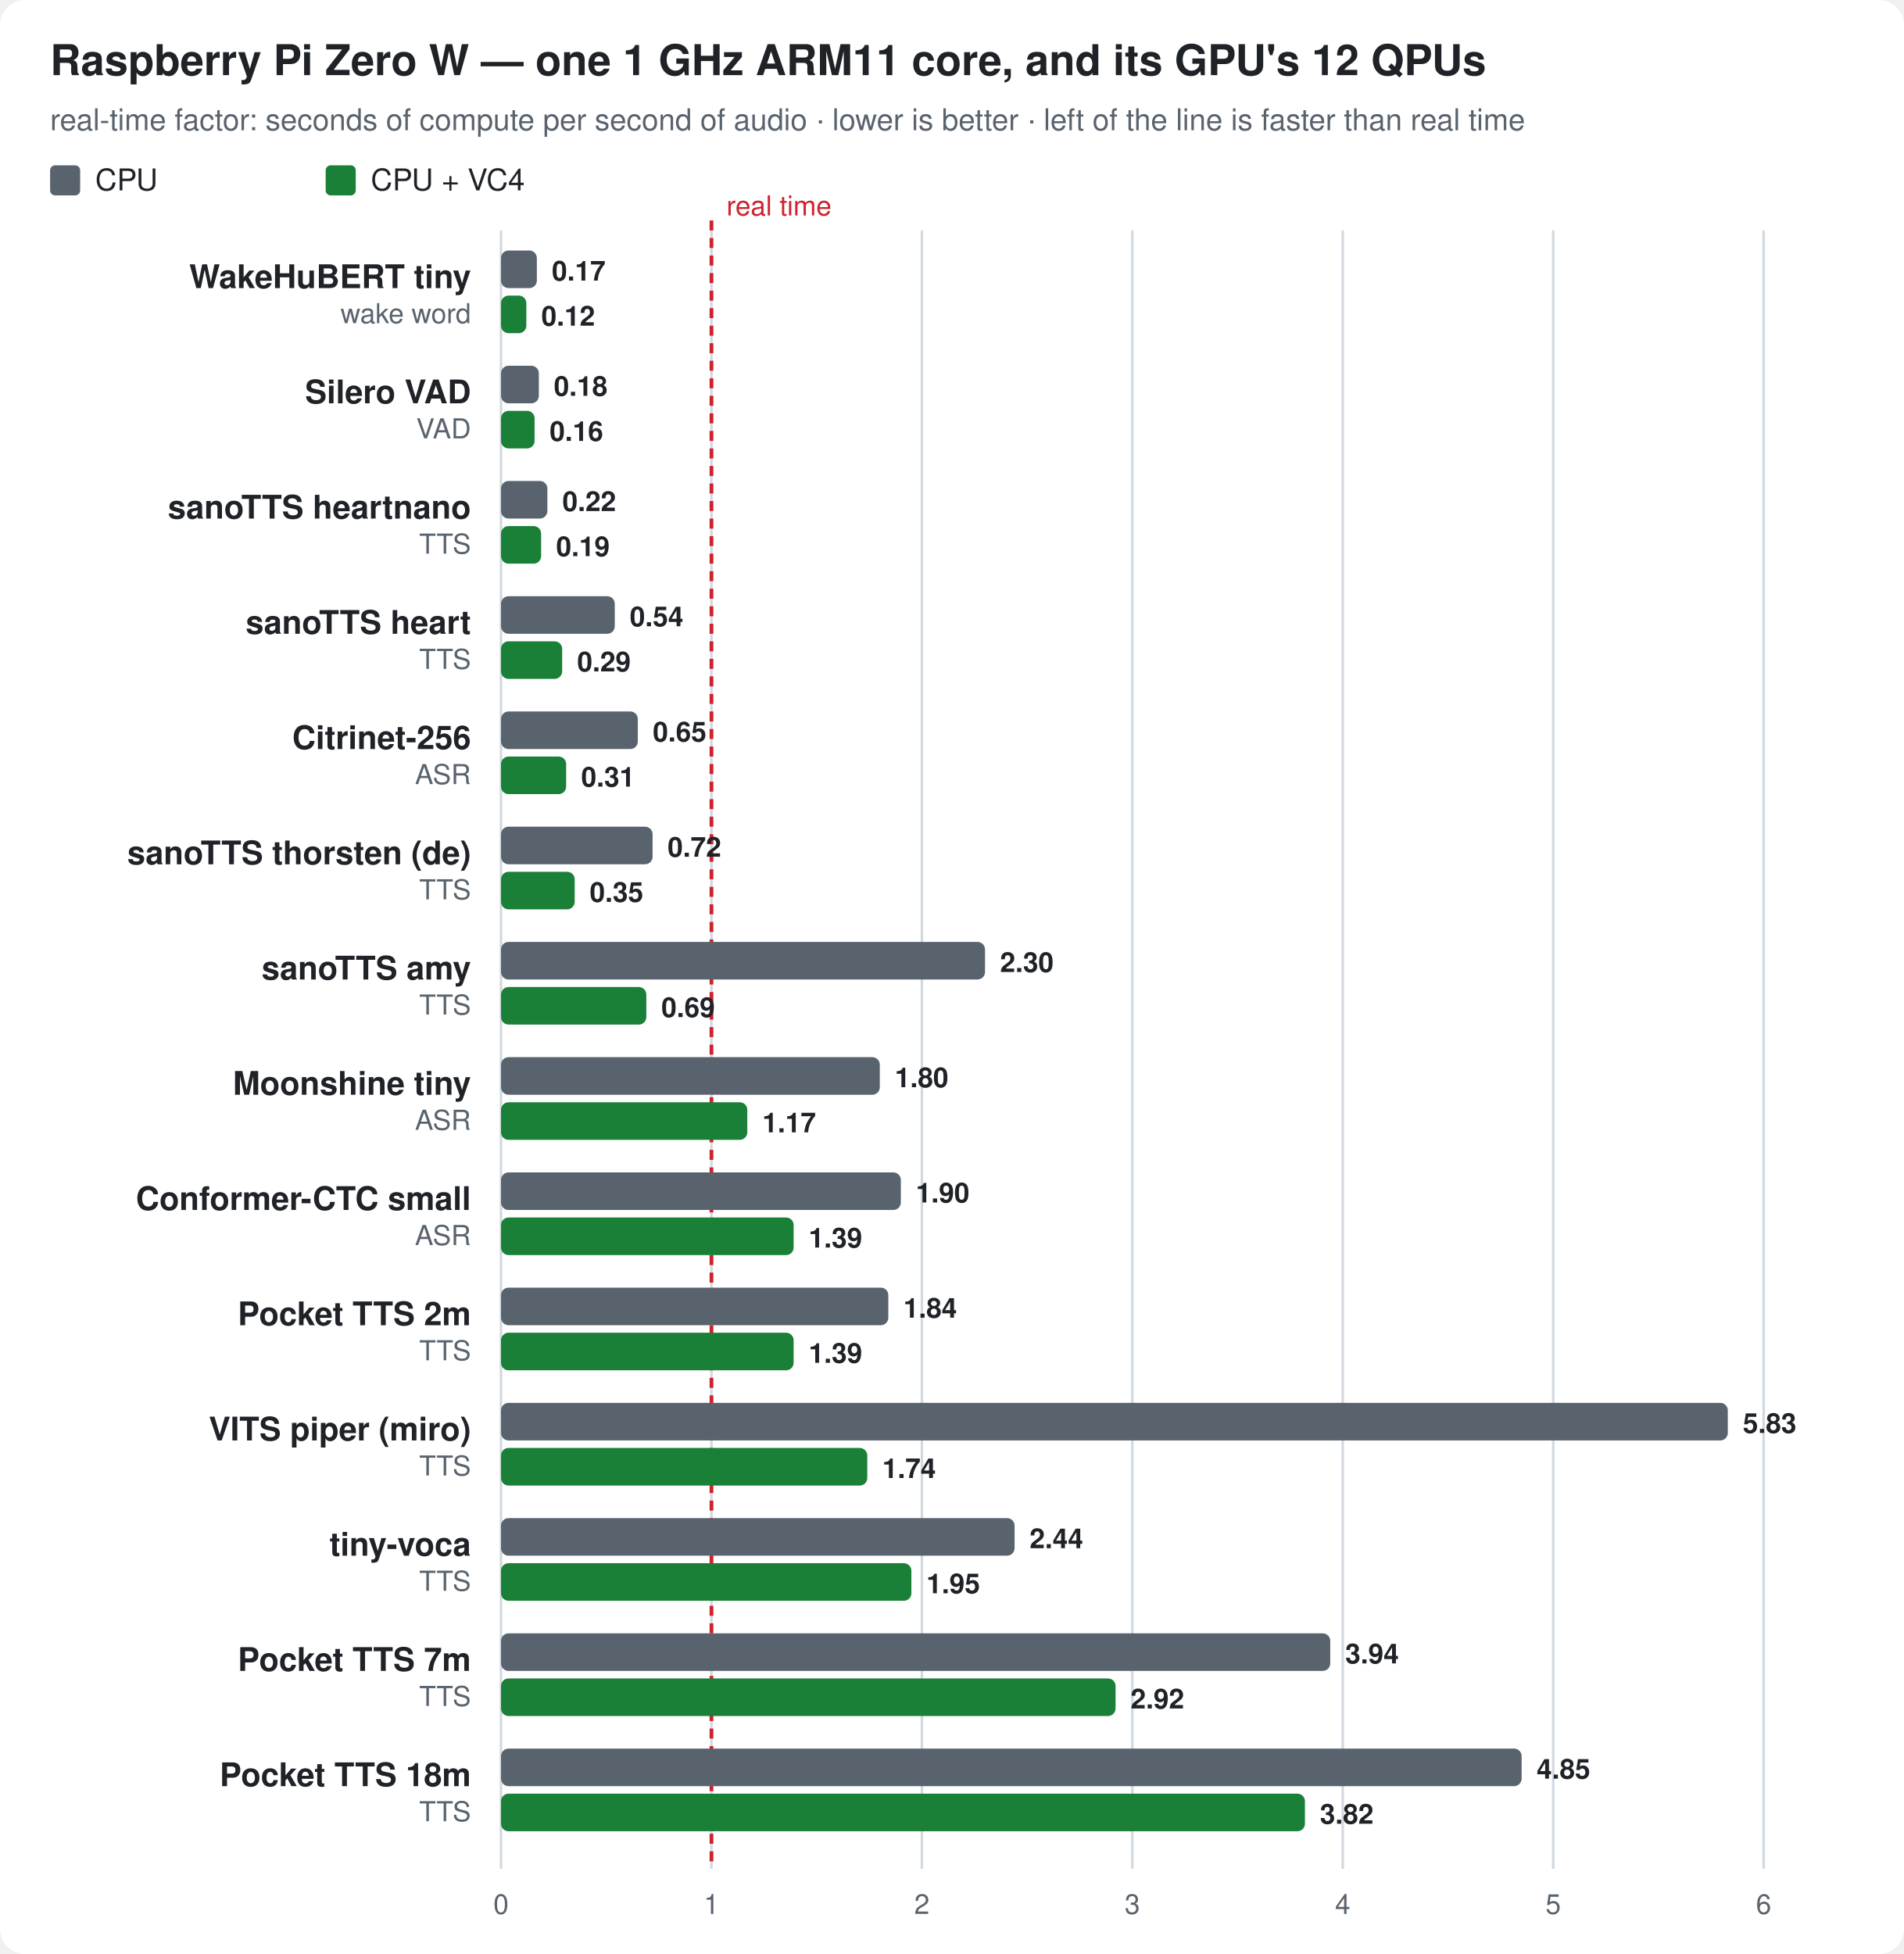
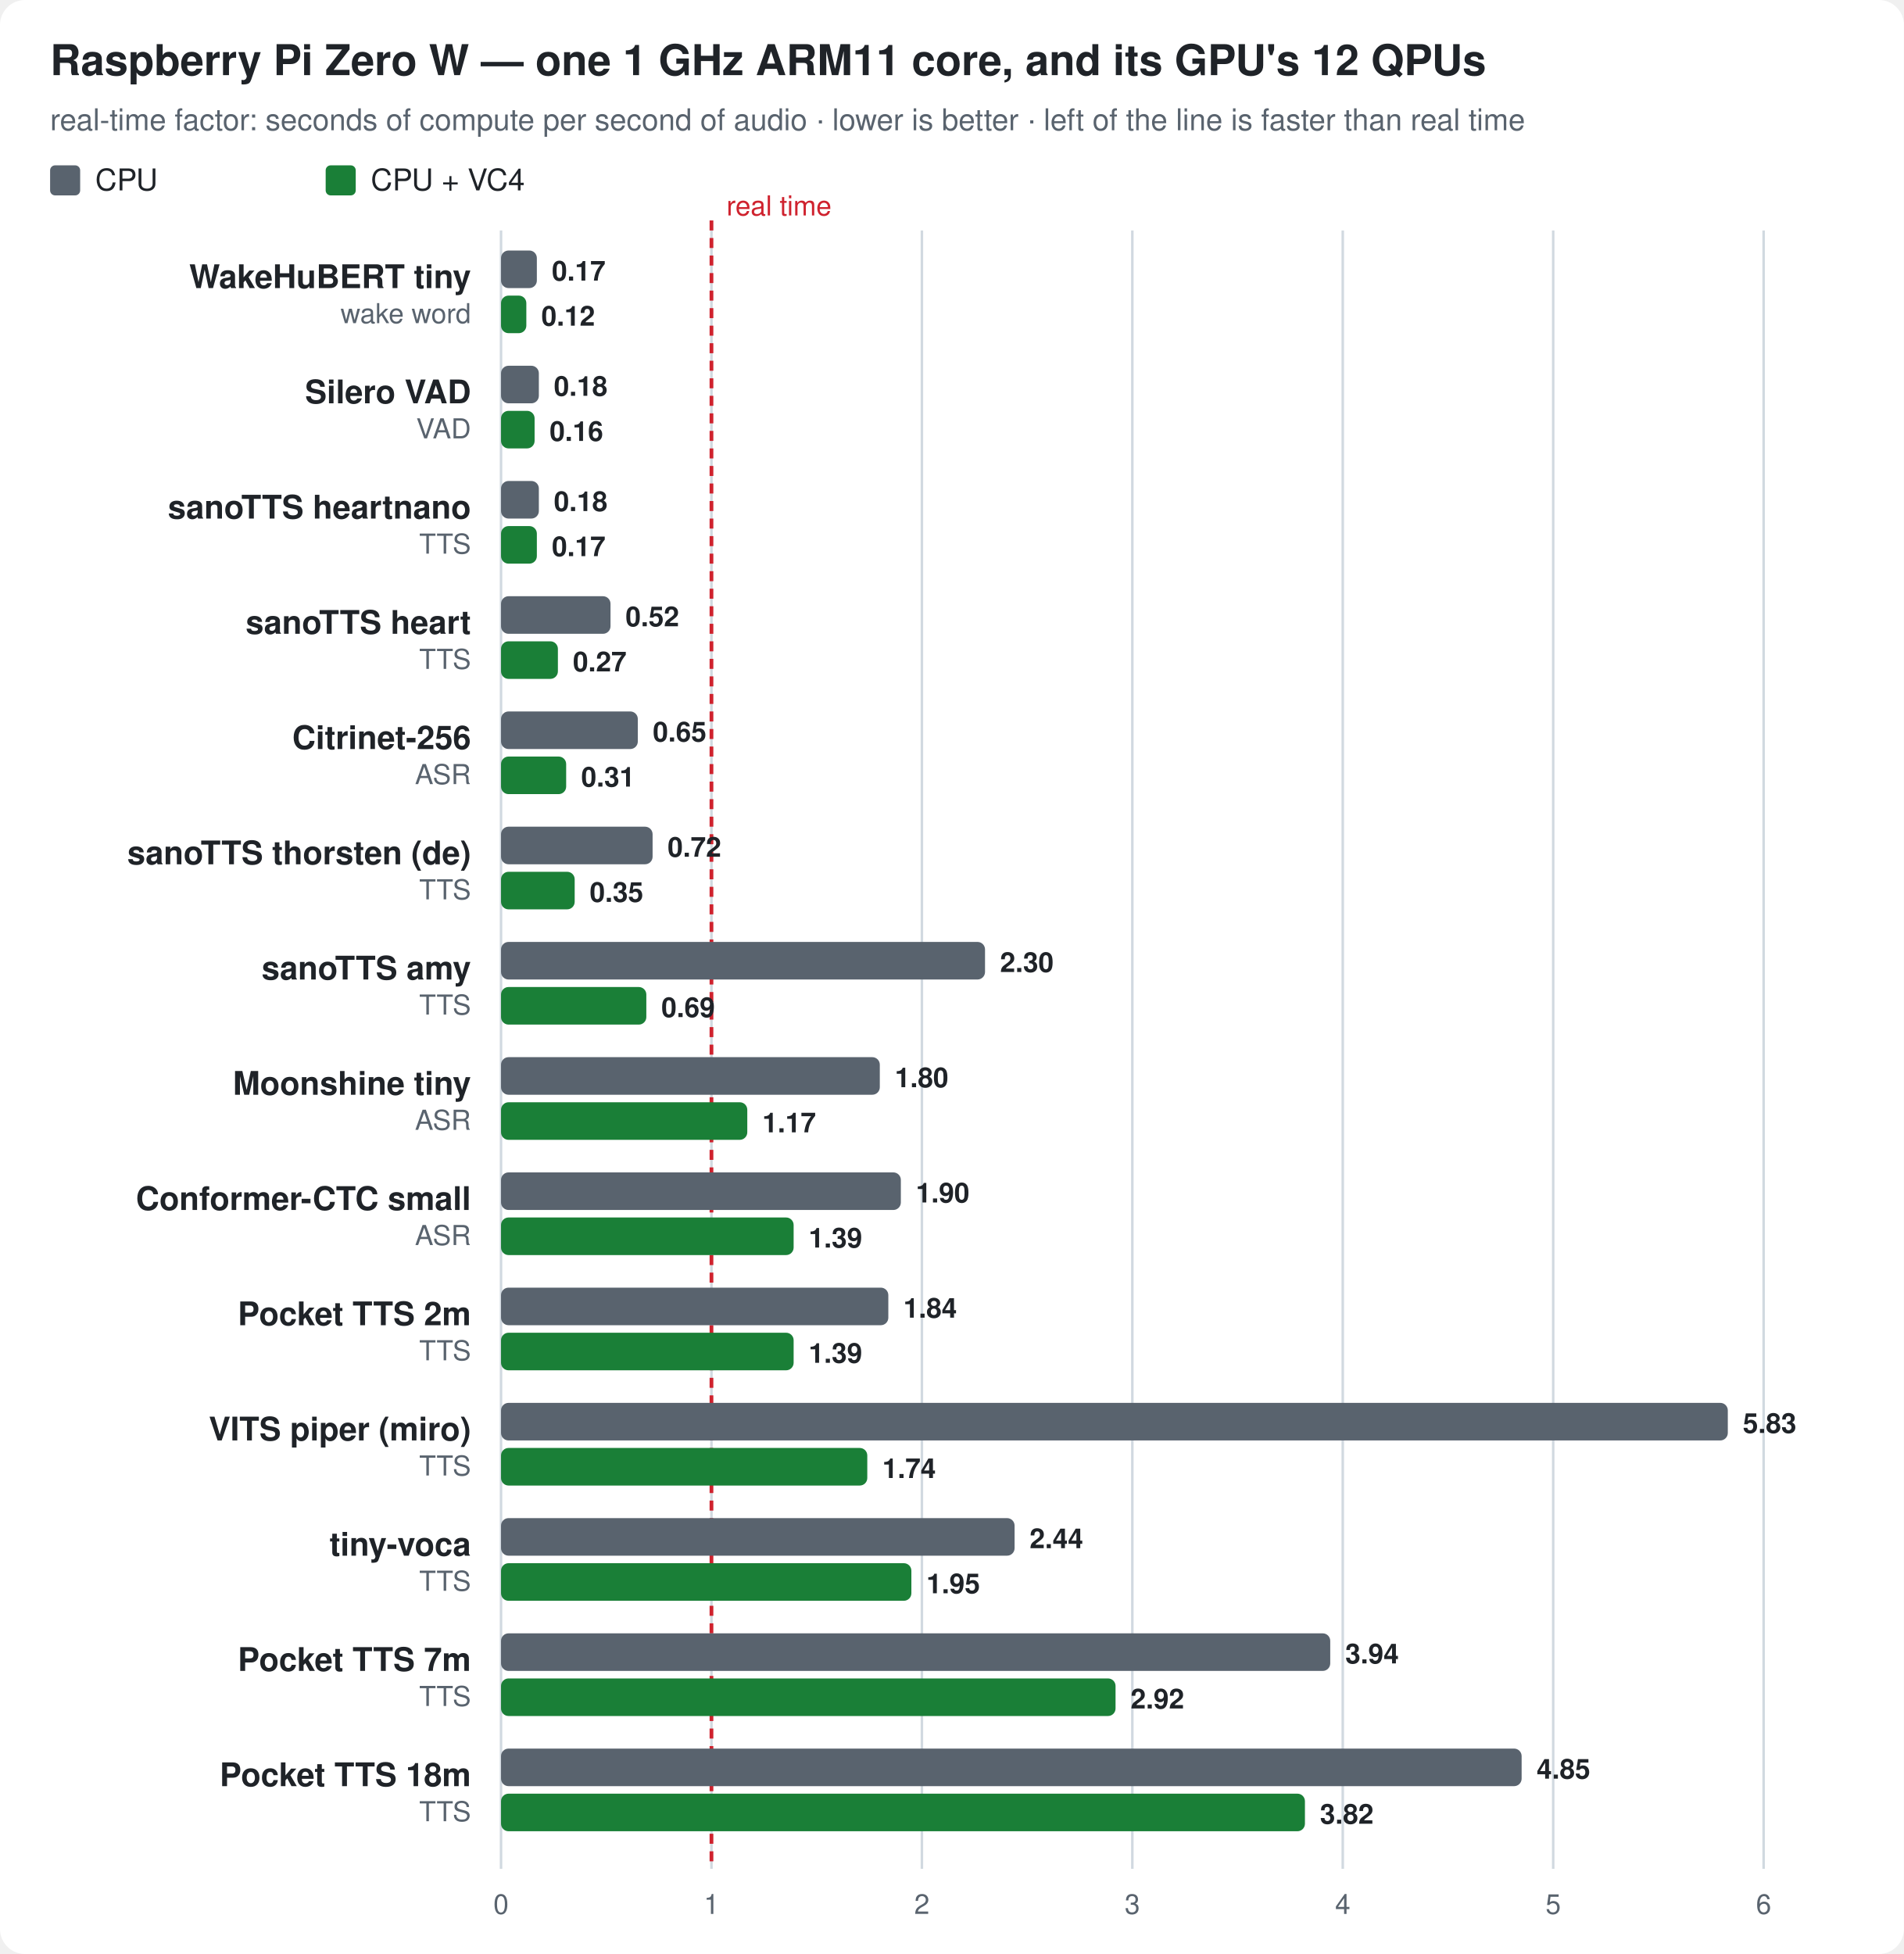
<svg xmlns="http://www.w3.org/2000/svg" width="760" height="780" viewBox="0 0 760 780">
  <rect width="760" height="780" rx="10" fill="#ffffff" />
  <text x="20.0" y="30.0" fill="#1f2328" font-size="17" text-anchor="start" font-weight="600" font-family="-apple-system,BlinkMacSystemFont,'Segoe UI',Helvetica,Arial,sans-serif">Raspberry Pi Zero W — one 1 GHz ARM11 core, and its GPU's 12 QPUs</text>
  <text x="20.0" y="52.0" fill="#59636e" font-size="12" text-anchor="start" font-weight="normal" font-family="-apple-system,BlinkMacSystemFont,'Segoe UI',Helvetica,Arial,sans-serif">real-time factor: seconds of compute per second of audio · lower is better · left of the line is faster than real time</text>
  <rect x="20" y="66" width="12" height="12" rx="2" fill="#59636e" />
  <text x="38.0" y="76.0" fill="#1f2328" font-size="12" text-anchor="start" font-weight="normal" font-family="-apple-system,BlinkMacSystemFont,'Segoe UI',Helvetica,Arial,sans-serif">CPU</text>
  <rect x="130" y="66" width="12" height="12" rx="2" fill="#1a7f37" />
  <text x="148.0" y="76.0" fill="#1f2328" font-size="12" text-anchor="start" font-weight="normal" font-family="-apple-system,BlinkMacSystemFont,'Segoe UI',Helvetica,Arial,sans-serif">CPU + VC4</text>
  <line x1="200.0" y1="92" x2="200.0" y2="746" stroke="#d1d9e0" stroke-width="1" />
  <text x="200.0" y="764.0" fill="#59636e" font-size="11" text-anchor="middle" font-weight="normal" font-family="-apple-system,BlinkMacSystemFont,'Segoe UI',Helvetica,Arial,sans-serif">0</text>
  <line x1="284.0" y1="92" x2="284.0" y2="746" stroke="#d1d9e0" stroke-width="1" />
  <text x="284.0" y="764.0" fill="#59636e" font-size="11" text-anchor="middle" font-weight="normal" font-family="-apple-system,BlinkMacSystemFont,'Segoe UI',Helvetica,Arial,sans-serif">1</text>
  <line x1="368.0" y1="92" x2="368.0" y2="746" stroke="#d1d9e0" stroke-width="1" />
  <text x="368.0" y="764.0" fill="#59636e" font-size="11" text-anchor="middle" font-weight="normal" font-family="-apple-system,BlinkMacSystemFont,'Segoe UI',Helvetica,Arial,sans-serif">2</text>
  <line x1="452.0" y1="92" x2="452.0" y2="746" stroke="#d1d9e0" stroke-width="1" />
  <text x="452.0" y="764.0" fill="#59636e" font-size="11" text-anchor="middle" font-weight="normal" font-family="-apple-system,BlinkMacSystemFont,'Segoe UI',Helvetica,Arial,sans-serif">3</text>
  <line x1="536.0" y1="92" x2="536.0" y2="746" stroke="#d1d9e0" stroke-width="1" />
  <text x="536.0" y="764.0" fill="#59636e" font-size="11" text-anchor="middle" font-weight="normal" font-family="-apple-system,BlinkMacSystemFont,'Segoe UI',Helvetica,Arial,sans-serif">4</text>
  <line x1="620.0" y1="92" x2="620.0" y2="746" stroke="#d1d9e0" stroke-width="1" />
  <text x="620.0" y="764.0" fill="#59636e" font-size="11" text-anchor="middle" font-weight="normal" font-family="-apple-system,BlinkMacSystemFont,'Segoe UI',Helvetica,Arial,sans-serif">5</text>
  <line x1="704.0" y1="92" x2="704.0" y2="746" stroke="#d1d9e0" stroke-width="1" />
  <text x="704.0" y="764.0" fill="#59636e" font-size="11" text-anchor="middle" font-weight="normal" font-family="-apple-system,BlinkMacSystemFont,'Segoe UI',Helvetica,Arial,sans-serif">6</text>
  <line x1="284.0" y1="88" x2="284.0" y2="746" stroke="#cf222e" stroke-width="1.5" stroke-dasharray="4 3" />
  <text x="290.0" y="86.0" fill="#cf222e" font-size="11" text-anchor="start" font-weight="normal" font-family="-apple-system,BlinkMacSystemFont,'Segoe UI',Helvetica,Arial,sans-serif">real time</text>
  <rect x="200" y="100.0" width="14.3" height="15" rx="3" fill="#59636e" />
  <text x="220.3" y="112.0" fill="#1f2328" font-size="11" text-anchor="start" font-weight="600" font-family="-apple-system,BlinkMacSystemFont,'Segoe UI',Helvetica,Arial,sans-serif">0.17</text>
  <rect x="200" y="118.0" width="10.1" height="15" rx="3" fill="#1a7f37" />
  <text x="216.1" y="130.0" fill="#1f2328" font-size="11" text-anchor="start" font-weight="600" font-family="-apple-system,BlinkMacSystemFont,'Segoe UI',Helvetica,Arial,sans-serif">0.12</text>
  <text x="188.0" y="115.0" fill="#1f2328" font-size="13" text-anchor="end" font-weight="600" font-family="-apple-system,BlinkMacSystemFont,'Segoe UI',Helvetica,Arial,sans-serif">WakeHuBERT tiny</text>
  <text x="188.0" y="129.0" fill="#59636e" font-size="11" text-anchor="end" font-weight="normal" font-family="-apple-system,BlinkMacSystemFont,'Segoe UI',Helvetica,Arial,sans-serif">wake word</text>
  <rect x="200" y="146.0" width="15.1" height="15" rx="3" fill="#59636e" />
  <text x="221.1" y="158.0" fill="#1f2328" font-size="11" text-anchor="start" font-weight="600" font-family="-apple-system,BlinkMacSystemFont,'Segoe UI',Helvetica,Arial,sans-serif">0.18</text>
  <rect x="200" y="164.0" width="13.4" height="15" rx="3" fill="#1a7f37" />
  <text x="219.4" y="176.0" fill="#1f2328" font-size="11" text-anchor="start" font-weight="600" font-family="-apple-system,BlinkMacSystemFont,'Segoe UI',Helvetica,Arial,sans-serif">0.16</text>
  <text x="188.0" y="161.0" fill="#1f2328" font-size="13" text-anchor="end" font-weight="600" font-family="-apple-system,BlinkMacSystemFont,'Segoe UI',Helvetica,Arial,sans-serif">Silero VAD</text>
  <text x="188.0" y="175.0" fill="#59636e" font-size="11" text-anchor="end" font-weight="normal" font-family="-apple-system,BlinkMacSystemFont,'Segoe UI',Helvetica,Arial,sans-serif">VAD</text>
-   <rect x="200" y="192.0" width="18.5" height="15" rx="3" fill="#59636e" />
-   <text x="224.5" y="204.0" fill="#1f2328" font-size="11" text-anchor="start" font-weight="600" font-family="-apple-system,BlinkMacSystemFont,'Segoe UI',Helvetica,Arial,sans-serif">0.22</text>
-   <rect x="200" y="210.0" width="16.0" height="15" rx="3" fill="#1a7f37" />
-   <text x="222.0" y="222.0" fill="#1f2328" font-size="11" text-anchor="start" font-weight="600" font-family="-apple-system,BlinkMacSystemFont,'Segoe UI',Helvetica,Arial,sans-serif">0.19</text>
+   <rect x="200" y="192.0" width="15.1" height="15" rx="3" fill="#59636e" />
+   <text x="221.1" y="204.0" fill="#1f2328" font-size="11" text-anchor="start" font-weight="600" font-family="-apple-system,BlinkMacSystemFont,'Segoe UI',Helvetica,Arial,sans-serif">0.18</text>
+   <rect x="200" y="210.0" width="14.3" height="15" rx="3" fill="#1a7f37" />
+   <text x="220.3" y="222.0" fill="#1f2328" font-size="11" text-anchor="start" font-weight="600" font-family="-apple-system,BlinkMacSystemFont,'Segoe UI',Helvetica,Arial,sans-serif">0.17</text>
  <text x="188.0" y="207.0" fill="#1f2328" font-size="13" text-anchor="end" font-weight="600" font-family="-apple-system,BlinkMacSystemFont,'Segoe UI',Helvetica,Arial,sans-serif">sanoTTS heartnano</text>
  <text x="188.0" y="221.0" fill="#59636e" font-size="11" text-anchor="end" font-weight="normal" font-family="-apple-system,BlinkMacSystemFont,'Segoe UI',Helvetica,Arial,sans-serif">TTS</text>
-   <rect x="200" y="238.0" width="45.4" height="15" rx="3" fill="#59636e" />
-   <text x="251.4" y="250.0" fill="#1f2328" font-size="11" text-anchor="start" font-weight="600" font-family="-apple-system,BlinkMacSystemFont,'Segoe UI',Helvetica,Arial,sans-serif">0.54</text>
-   <rect x="200" y="256.0" width="24.4" height="15" rx="3" fill="#1a7f37" />
-   <text x="230.4" y="268.0" fill="#1f2328" font-size="11" text-anchor="start" font-weight="600" font-family="-apple-system,BlinkMacSystemFont,'Segoe UI',Helvetica,Arial,sans-serif">0.29</text>
+   <rect x="200" y="238.0" width="43.7" height="15" rx="3" fill="#59636e" />
+   <text x="249.7" y="250.0" fill="#1f2328" font-size="11" text-anchor="start" font-weight="600" font-family="-apple-system,BlinkMacSystemFont,'Segoe UI',Helvetica,Arial,sans-serif">0.52</text>
+   <rect x="200" y="256.0" width="22.7" height="15" rx="3" fill="#1a7f37" />
+   <text x="228.7" y="268.0" fill="#1f2328" font-size="11" text-anchor="start" font-weight="600" font-family="-apple-system,BlinkMacSystemFont,'Segoe UI',Helvetica,Arial,sans-serif">0.27</text>
  <text x="188.0" y="253.0" fill="#1f2328" font-size="13" text-anchor="end" font-weight="600" font-family="-apple-system,BlinkMacSystemFont,'Segoe UI',Helvetica,Arial,sans-serif">sanoTTS heart</text>
  <text x="188.0" y="267.0" fill="#59636e" font-size="11" text-anchor="end" font-weight="normal" font-family="-apple-system,BlinkMacSystemFont,'Segoe UI',Helvetica,Arial,sans-serif">TTS</text>
  <rect x="200" y="284.0" width="54.6" height="15" rx="3" fill="#59636e" />
  <text x="260.6" y="296.0" fill="#1f2328" font-size="11" text-anchor="start" font-weight="600" font-family="-apple-system,BlinkMacSystemFont,'Segoe UI',Helvetica,Arial,sans-serif">0.65</text>
  <rect x="200" y="302.0" width="26.0" height="15" rx="3" fill="#1a7f37" />
  <text x="232.0" y="314.0" fill="#1f2328" font-size="11" text-anchor="start" font-weight="600" font-family="-apple-system,BlinkMacSystemFont,'Segoe UI',Helvetica,Arial,sans-serif">0.31</text>
  <text x="188.0" y="299.0" fill="#1f2328" font-size="13" text-anchor="end" font-weight="600" font-family="-apple-system,BlinkMacSystemFont,'Segoe UI',Helvetica,Arial,sans-serif">Citrinet-256</text>
  <text x="188.0" y="313.0" fill="#59636e" font-size="11" text-anchor="end" font-weight="normal" font-family="-apple-system,BlinkMacSystemFont,'Segoe UI',Helvetica,Arial,sans-serif">ASR</text>
  <rect x="200" y="330.0" width="60.5" height="15" rx="3" fill="#59636e" />
  <text x="266.5" y="342.0" fill="#1f2328" font-size="11" text-anchor="start" font-weight="600" font-family="-apple-system,BlinkMacSystemFont,'Segoe UI',Helvetica,Arial,sans-serif">0.72</text>
  <rect x="200" y="348.0" width="29.4" height="15" rx="3" fill="#1a7f37" />
  <text x="235.4" y="360.0" fill="#1f2328" font-size="11" text-anchor="start" font-weight="600" font-family="-apple-system,BlinkMacSystemFont,'Segoe UI',Helvetica,Arial,sans-serif">0.35</text>
  <text x="188.0" y="345.0" fill="#1f2328" font-size="13" text-anchor="end" font-weight="600" font-family="-apple-system,BlinkMacSystemFont,'Segoe UI',Helvetica,Arial,sans-serif">sanoTTS thorsten (de)</text>
  <text x="188.0" y="359.0" fill="#59636e" font-size="11" text-anchor="end" font-weight="normal" font-family="-apple-system,BlinkMacSystemFont,'Segoe UI',Helvetica,Arial,sans-serif">TTS</text>
  <rect x="200" y="376.0" width="193.2" height="15" rx="3" fill="#59636e" />
  <text x="399.2" y="388.0" fill="#1f2328" font-size="11" text-anchor="start" font-weight="600" font-family="-apple-system,BlinkMacSystemFont,'Segoe UI',Helvetica,Arial,sans-serif">2.30</text>
  <rect x="200" y="394.0" width="58.0" height="15" rx="3" fill="#1a7f37" />
  <text x="264.0" y="406.0" fill="#1f2328" font-size="11" text-anchor="start" font-weight="600" font-family="-apple-system,BlinkMacSystemFont,'Segoe UI',Helvetica,Arial,sans-serif">0.69</text>
  <text x="188.0" y="391.0" fill="#1f2328" font-size="13" text-anchor="end" font-weight="600" font-family="-apple-system,BlinkMacSystemFont,'Segoe UI',Helvetica,Arial,sans-serif">sanoTTS amy</text>
  <text x="188.0" y="405.0" fill="#59636e" font-size="11" text-anchor="end" font-weight="normal" font-family="-apple-system,BlinkMacSystemFont,'Segoe UI',Helvetica,Arial,sans-serif">TTS</text>
  <rect x="200" y="422.0" width="151.2" height="15" rx="3" fill="#59636e" />
  <text x="357.2" y="434.0" fill="#1f2328" font-size="11" text-anchor="start" font-weight="600" font-family="-apple-system,BlinkMacSystemFont,'Segoe UI',Helvetica,Arial,sans-serif">1.80</text>
  <rect x="200" y="440.0" width="98.3" height="15" rx="3" fill="#1a7f37" />
  <text x="304.3" y="452.0" fill="#1f2328" font-size="11" text-anchor="start" font-weight="600" font-family="-apple-system,BlinkMacSystemFont,'Segoe UI',Helvetica,Arial,sans-serif">1.17</text>
  <text x="188.0" y="437.0" fill="#1f2328" font-size="13" text-anchor="end" font-weight="600" font-family="-apple-system,BlinkMacSystemFont,'Segoe UI',Helvetica,Arial,sans-serif">Moonshine tiny</text>
  <text x="188.0" y="451.0" fill="#59636e" font-size="11" text-anchor="end" font-weight="normal" font-family="-apple-system,BlinkMacSystemFont,'Segoe UI',Helvetica,Arial,sans-serif">ASR</text>
  <rect x="200" y="468.0" width="159.6" height="15" rx="3" fill="#59636e" />
  <text x="365.6" y="480.0" fill="#1f2328" font-size="11" text-anchor="start" font-weight="600" font-family="-apple-system,BlinkMacSystemFont,'Segoe UI',Helvetica,Arial,sans-serif">1.90</text>
  <rect x="200" y="486.0" width="116.8" height="15" rx="3" fill="#1a7f37" />
  <text x="322.8" y="498.0" fill="#1f2328" font-size="11" text-anchor="start" font-weight="600" font-family="-apple-system,BlinkMacSystemFont,'Segoe UI',Helvetica,Arial,sans-serif">1.39</text>
  <text x="188.0" y="483.0" fill="#1f2328" font-size="13" text-anchor="end" font-weight="600" font-family="-apple-system,BlinkMacSystemFont,'Segoe UI',Helvetica,Arial,sans-serif">Conformer-CTC small</text>
  <text x="188.0" y="497.0" fill="#59636e" font-size="11" text-anchor="end" font-weight="normal" font-family="-apple-system,BlinkMacSystemFont,'Segoe UI',Helvetica,Arial,sans-serif">ASR</text>
  <rect x="200" y="514.0" width="154.6" height="15" rx="3" fill="#59636e" />
  <text x="360.6" y="526.0" fill="#1f2328" font-size="11" text-anchor="start" font-weight="600" font-family="-apple-system,BlinkMacSystemFont,'Segoe UI',Helvetica,Arial,sans-serif">1.84</text>
  <rect x="200" y="532.0" width="116.8" height="15" rx="3" fill="#1a7f37" />
  <text x="322.8" y="544.0" fill="#1f2328" font-size="11" text-anchor="start" font-weight="600" font-family="-apple-system,BlinkMacSystemFont,'Segoe UI',Helvetica,Arial,sans-serif">1.39</text>
  <text x="188.0" y="529.0" fill="#1f2328" font-size="13" text-anchor="end" font-weight="600" font-family="-apple-system,BlinkMacSystemFont,'Segoe UI',Helvetica,Arial,sans-serif">Pocket TTS 2m</text>
  <text x="188.0" y="543.0" fill="#59636e" font-size="11" text-anchor="end" font-weight="normal" font-family="-apple-system,BlinkMacSystemFont,'Segoe UI',Helvetica,Arial,sans-serif">TTS</text>
  <rect x="200" y="560.0" width="489.7" height="15" rx="3" fill="#59636e" />
  <text x="695.7" y="572.0" fill="#1f2328" font-size="11" text-anchor="start" font-weight="600" font-family="-apple-system,BlinkMacSystemFont,'Segoe UI',Helvetica,Arial,sans-serif">5.83</text>
  <rect x="200" y="578.0" width="146.2" height="15" rx="3" fill="#1a7f37" />
  <text x="352.2" y="590.0" fill="#1f2328" font-size="11" text-anchor="start" font-weight="600" font-family="-apple-system,BlinkMacSystemFont,'Segoe UI',Helvetica,Arial,sans-serif">1.74</text>
  <text x="188.0" y="575.0" fill="#1f2328" font-size="13" text-anchor="end" font-weight="600" font-family="-apple-system,BlinkMacSystemFont,'Segoe UI',Helvetica,Arial,sans-serif">VITS piper (miro)</text>
  <text x="188.0" y="589.0" fill="#59636e" font-size="11" text-anchor="end" font-weight="normal" font-family="-apple-system,BlinkMacSystemFont,'Segoe UI',Helvetica,Arial,sans-serif">TTS</text>
  <rect x="200" y="606.0" width="205.0" height="15" rx="3" fill="#59636e" />
  <text x="411.0" y="618.0" fill="#1f2328" font-size="11" text-anchor="start" font-weight="600" font-family="-apple-system,BlinkMacSystemFont,'Segoe UI',Helvetica,Arial,sans-serif">2.44</text>
  <rect x="200" y="624.0" width="163.8" height="15" rx="3" fill="#1a7f37" />
  <text x="369.8" y="636.0" fill="#1f2328" font-size="11" text-anchor="start" font-weight="600" font-family="-apple-system,BlinkMacSystemFont,'Segoe UI',Helvetica,Arial,sans-serif">1.95</text>
  <text x="188.0" y="621.0" fill="#1f2328" font-size="13" text-anchor="end" font-weight="600" font-family="-apple-system,BlinkMacSystemFont,'Segoe UI',Helvetica,Arial,sans-serif">tiny-voca</text>
  <text x="188.0" y="635.0" fill="#59636e" font-size="11" text-anchor="end" font-weight="normal" font-family="-apple-system,BlinkMacSystemFont,'Segoe UI',Helvetica,Arial,sans-serif">TTS</text>
  <rect x="200" y="652.0" width="331.0" height="15" rx="3" fill="#59636e" />
  <text x="537.0" y="664.0" fill="#1f2328" font-size="11" text-anchor="start" font-weight="600" font-family="-apple-system,BlinkMacSystemFont,'Segoe UI',Helvetica,Arial,sans-serif">3.94</text>
  <rect x="200" y="670.0" width="245.3" height="15" rx="3" fill="#1a7f37" />
  <text x="451.3" y="682.0" fill="#1f2328" font-size="11" text-anchor="start" font-weight="600" font-family="-apple-system,BlinkMacSystemFont,'Segoe UI',Helvetica,Arial,sans-serif">2.92</text>
  <text x="188.0" y="667.0" fill="#1f2328" font-size="13" text-anchor="end" font-weight="600" font-family="-apple-system,BlinkMacSystemFont,'Segoe UI',Helvetica,Arial,sans-serif">Pocket TTS 7m</text>
  <text x="188.0" y="681.0" fill="#59636e" font-size="11" text-anchor="end" font-weight="normal" font-family="-apple-system,BlinkMacSystemFont,'Segoe UI',Helvetica,Arial,sans-serif">TTS</text>
  <rect x="200" y="698.0" width="407.4" height="15" rx="3" fill="#59636e" />
  <text x="613.4" y="710.0" fill="#1f2328" font-size="11" text-anchor="start" font-weight="600" font-family="-apple-system,BlinkMacSystemFont,'Segoe UI',Helvetica,Arial,sans-serif">4.85</text>
  <rect x="200" y="716.0" width="320.9" height="15" rx="3" fill="#1a7f37" />
  <text x="526.9" y="728.0" fill="#1f2328" font-size="11" text-anchor="start" font-weight="600" font-family="-apple-system,BlinkMacSystemFont,'Segoe UI',Helvetica,Arial,sans-serif">3.82</text>
  <text x="188.0" y="713.0" fill="#1f2328" font-size="13" text-anchor="end" font-weight="600" font-family="-apple-system,BlinkMacSystemFont,'Segoe UI',Helvetica,Arial,sans-serif">Pocket TTS 18m</text>
  <text x="188.0" y="727.0" fill="#59636e" font-size="11" text-anchor="end" font-weight="normal" font-family="-apple-system,BlinkMacSystemFont,'Segoe UI',Helvetica,Arial,sans-serif">TTS</text>
</svg>
